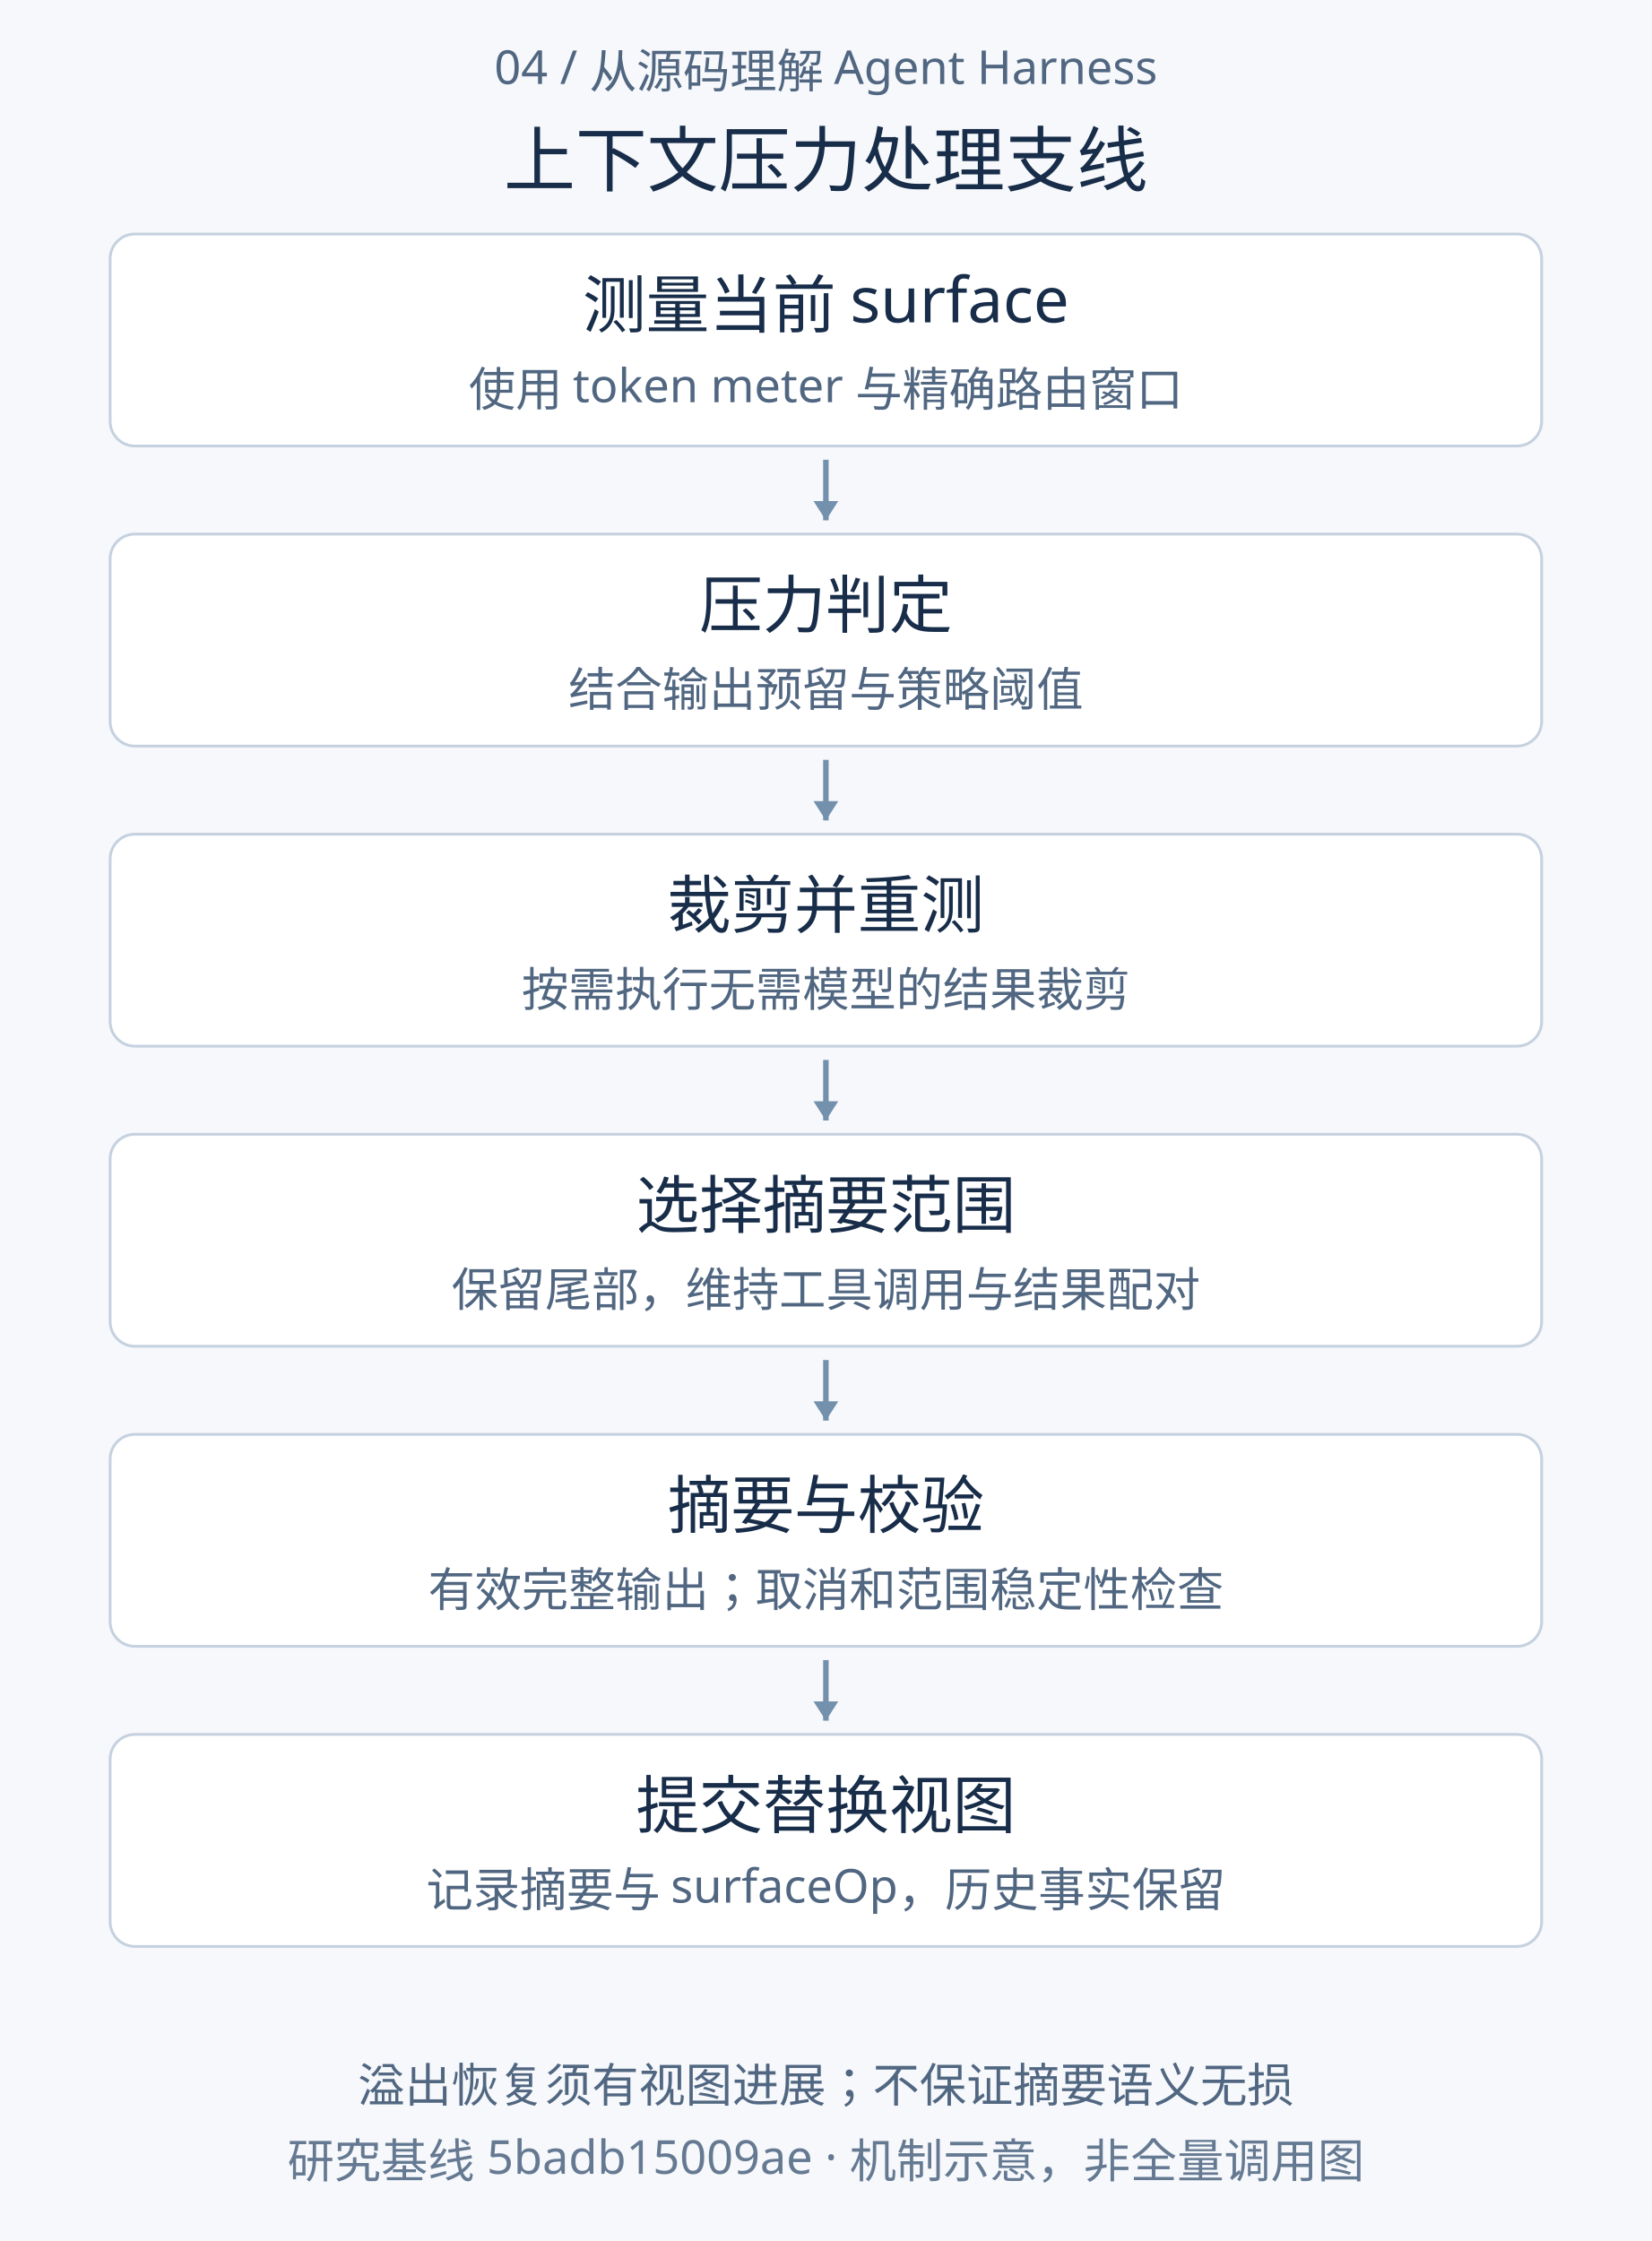
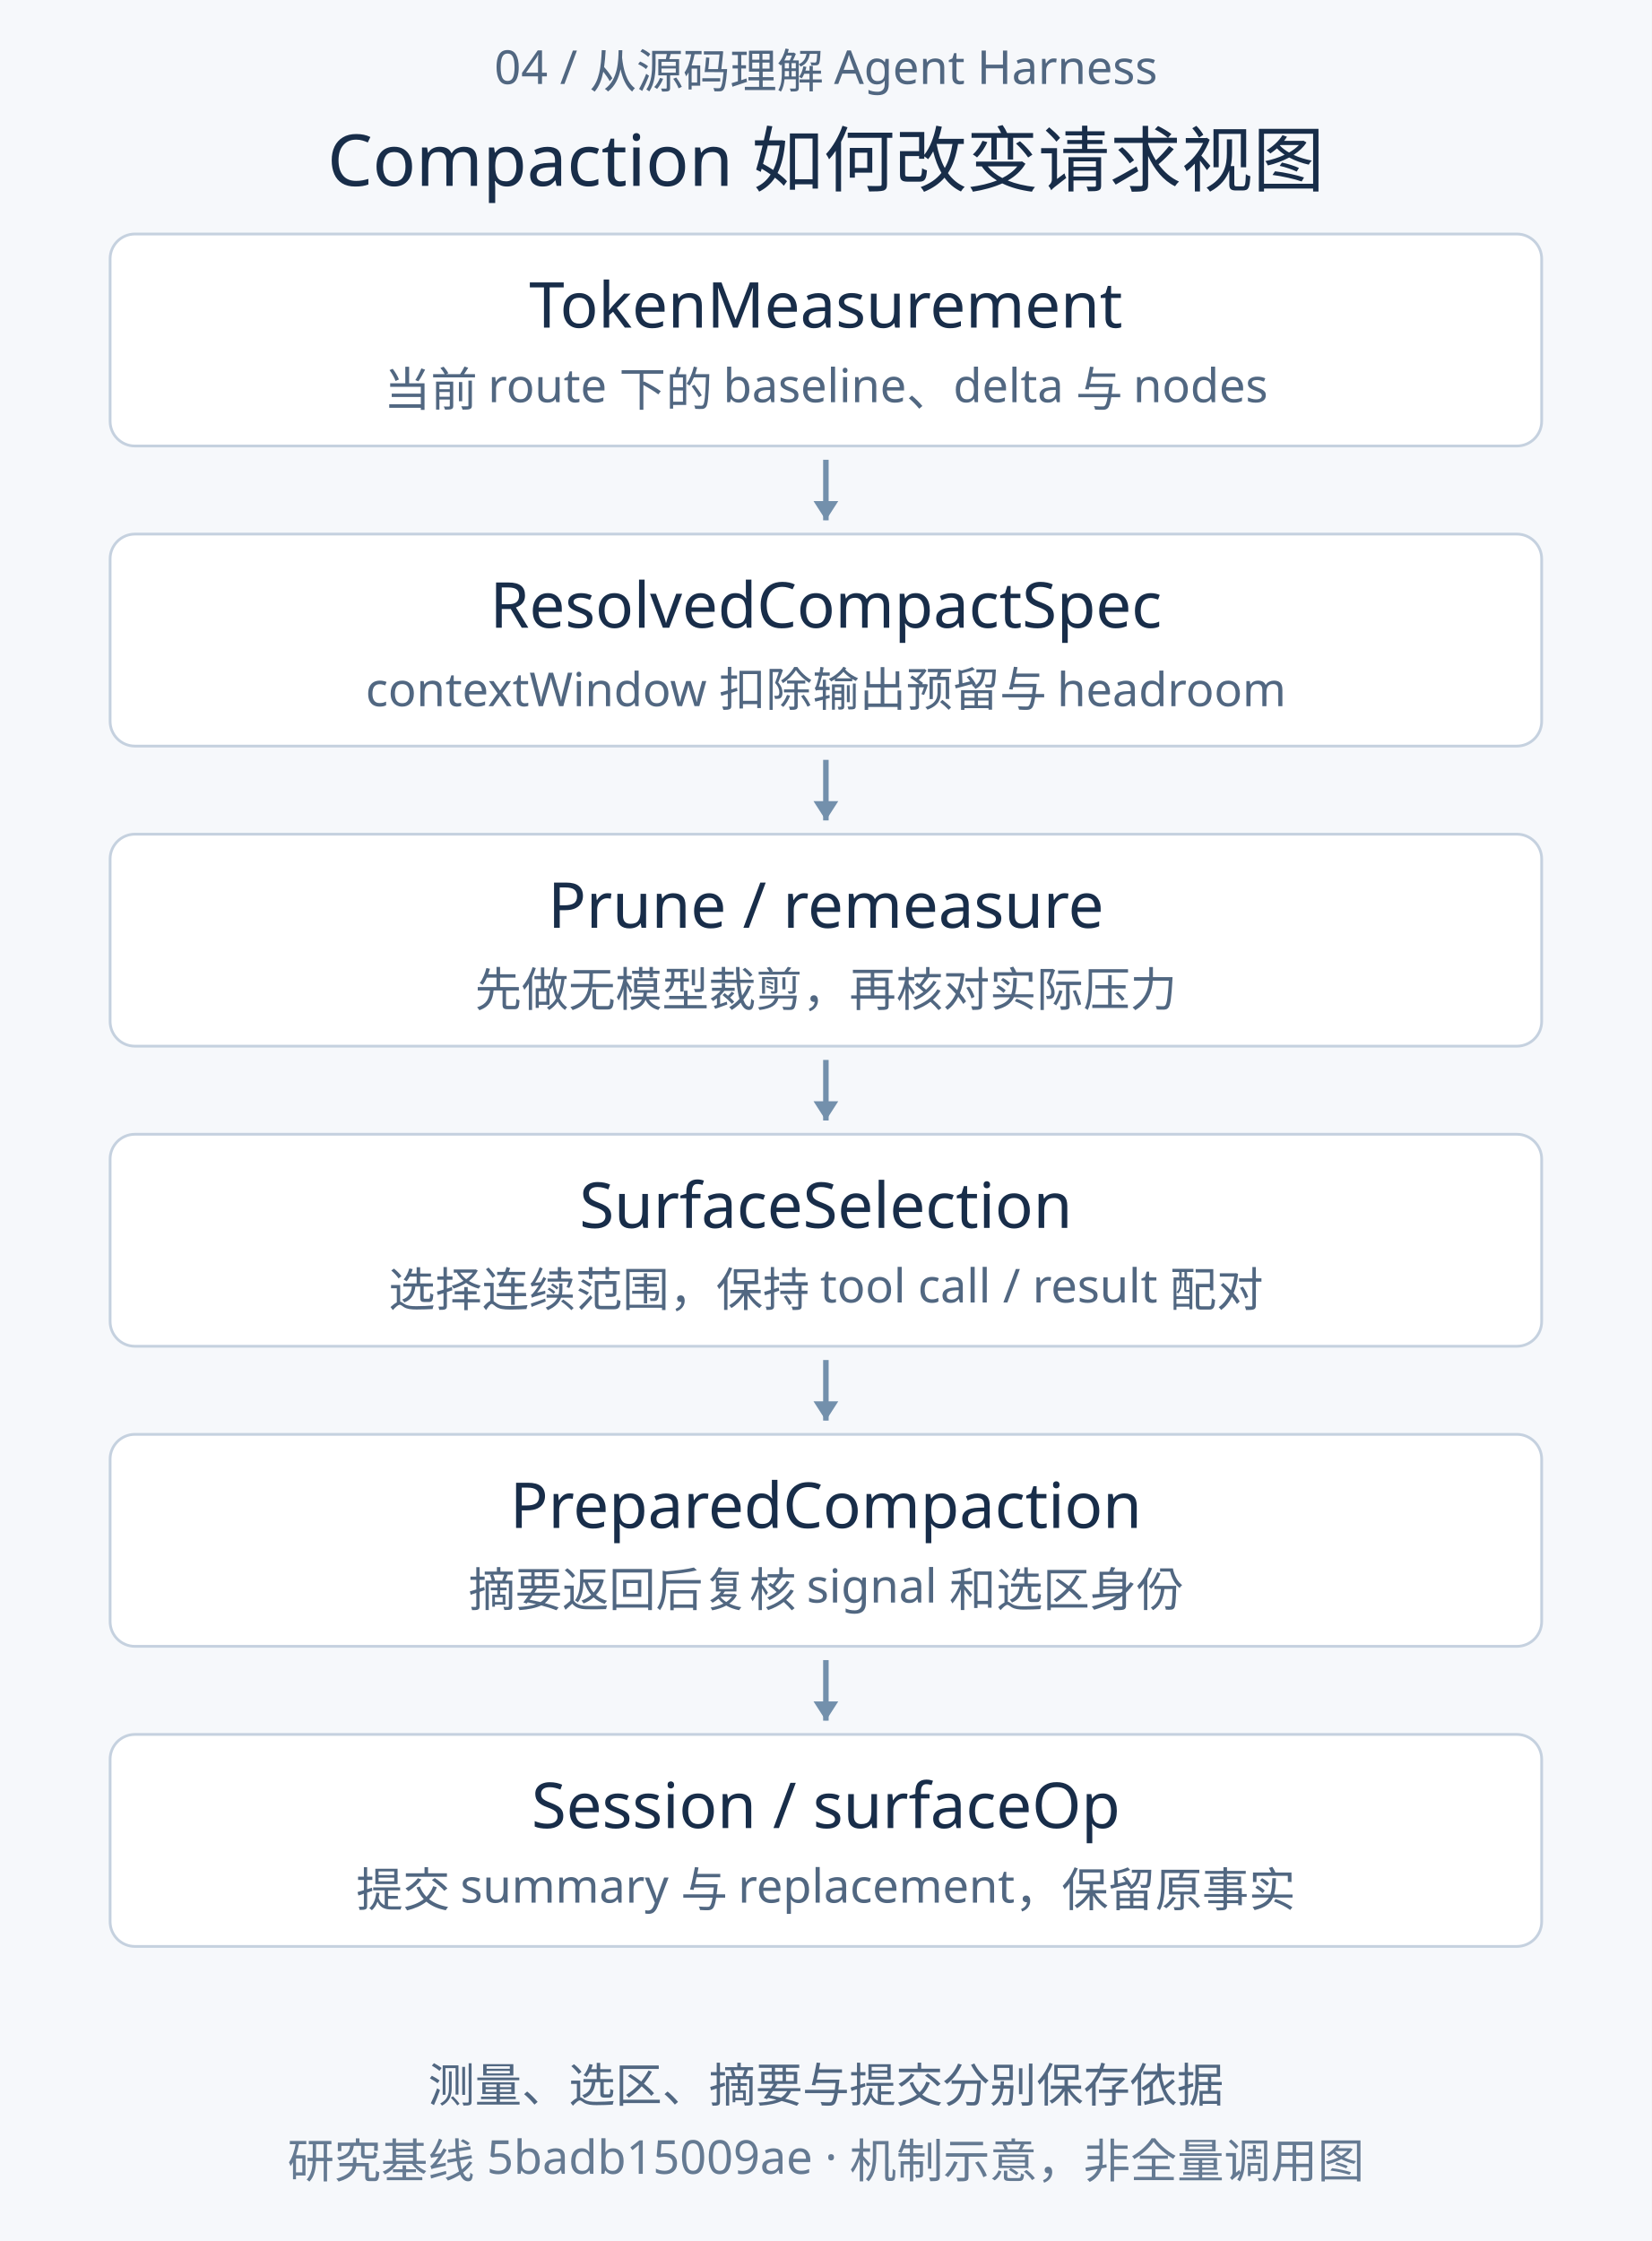
<svg xmlns="http://www.w3.org/2000/svg" width="1200" height="1628" viewBox="0 0 1200 1628">
  <rect width="100%" height="100%" fill="#f6f8fb" />
  <text x="600" y="61" text-anchor="middle" font-family="Heiti SC, PingFang SC, sans-serif" font-size="34" fill="#516781">04 / 从源码理解 Agent Harness</text>
-   <text x="600" y="135" text-anchor="middle" font-family="Heiti SC, PingFang SC, sans-serif" font-size="52" fill="#182d49">上下文压力处理支线</text>
+   <text x="600" y="135" text-anchor="middle" font-family="Heiti SC, PingFang SC, sans-serif" font-size="52" fill="#182d49">Compaction 如何改变请求视图</text>
  <rect x="80" y="170" width="1040" height="154" rx="18" fill="white" stroke="#c5d1df" stroke-width="2" />
-   <text x="600.0" y="238" text-anchor="middle" font-family="Heiti SC, PingFang SC, sans-serif" font-size="46" fill="#182d49">测量当前 surface</text>
-   <text x="600.0" y="295" text-anchor="middle" font-family="Heiti SC, PingFang SC, sans-serif" font-size="34" fill="#516781">使用 token meter 与精确路由窗口</text>
+   <text x="600.0" y="238" text-anchor="middle" font-family="Heiti SC, PingFang SC, sans-serif" font-size="46" fill="#182d49">TokenMeasurement</text>
+   <text x="600.0" y="295" text-anchor="middle" font-family="Heiti SC, PingFang SC, sans-serif" font-size="34" fill="#516781">当前 route 下的 baseline、delta 与 nodes</text>
  <line x1="600" y1="334" x2="600" y2="378" stroke="#7390ac" stroke-width="4" />
  <polygon points="600,378 591,364 609,364" fill="#7390ac" />
  <rect x="80" y="388" width="1040" height="154" rx="18" fill="white" stroke="#c5d1df" stroke-width="2" />
-   <text x="600.0" y="456" text-anchor="middle" font-family="Heiti SC, PingFang SC, sans-serif" font-size="46" fill="#182d49">压力判定</text>
-   <text x="600.0" y="513" text-anchor="middle" font-family="Heiti SC, PingFang SC, sans-serif" font-size="34" fill="#516781">结合输出预留与策略阈值</text>
+   <text x="600.0" y="456" text-anchor="middle" font-family="Heiti SC, PingFang SC, sans-serif" font-size="46" fill="#182d49">ResolvedCompactSpec</text>
+   <text x="600.0" y="513" text-anchor="middle" font-family="Heiti SC, PingFang SC, sans-serif" font-size="34" fill="#516781">contextWindow 扣除输出预留与 headroom</text>
  <line x1="600" y1="552" x2="600" y2="596" stroke="#7390ac" stroke-width="4" />
  <polygon points="600,596 591,582 609,582" fill="#7390ac" />
  <rect x="80" y="606" width="1040" height="154" rx="18" fill="white" stroke="#c5d1df" stroke-width="2" />
-   <text x="600.0" y="674" text-anchor="middle" font-family="Heiti SC, PingFang SC, sans-serif" font-size="46" fill="#182d49">裁剪并重测</text>
-   <text x="600.0" y="731" text-anchor="middle" font-family="Heiti SC, PingFang SC, sans-serif" font-size="34" fill="#516781">按需执行无需模型的结果裁剪</text>
+   <text x="600.0" y="674" text-anchor="middle" font-family="Heiti SC, PingFang SC, sans-serif" font-size="46" fill="#182d49">Prune / remeasure</text>
+   <text x="600.0" y="731" text-anchor="middle" font-family="Heiti SC, PingFang SC, sans-serif" font-size="34" fill="#516781">先做无模型裁剪，再核对实际压力</text>
  <line x1="600" y1="770" x2="600" y2="814" stroke="#7390ac" stroke-width="4" />
  <polygon points="600,814 591,800 609,800" fill="#7390ac" />
  <rect x="80" y="824" width="1040" height="154" rx="18" fill="white" stroke="#c5d1df" stroke-width="2" />
-   <text x="600.0" y="892" text-anchor="middle" font-family="Heiti SC, PingFang SC, sans-serif" font-size="46" fill="#182d49">选择摘要范围</text>
-   <text x="600.0" y="949" text-anchor="middle" font-family="Heiti SC, PingFang SC, sans-serif" font-size="34" fill="#516781">保留尾部，维持工具调用与结果配对</text>
+   <text x="600.0" y="892" text-anchor="middle" font-family="Heiti SC, PingFang SC, sans-serif" font-size="46" fill="#182d49">SurfaceSelection</text>
+   <text x="600.0" y="949" text-anchor="middle" font-family="Heiti SC, PingFang SC, sans-serif" font-size="34" fill="#516781">选择连续范围，保持 tool call / result 配对</text>
  <line x1="600" y1="988" x2="600" y2="1032" stroke="#7390ac" stroke-width="4" />
  <polygon points="600,1032 591,1018 609,1018" fill="#7390ac" />
  <rect x="80" y="1042" width="1040" height="154" rx="18" fill="white" stroke="#c5d1df" stroke-width="2" />
-   <text x="600.0" y="1110" text-anchor="middle" font-family="Heiti SC, PingFang SC, sans-serif" font-size="46" fill="#182d49">摘要与校验</text>
-   <text x="600.0" y="1167" text-anchor="middle" font-family="Heiti SC, PingFang SC, sans-serif" font-size="34" fill="#516781">有效完整输出；取消和范围稳定性检查</text>
+   <text x="600.0" y="1110" text-anchor="middle" font-family="Heiti SC, PingFang SC, sans-serif" font-size="46" fill="#182d49">PreparedCompaction</text>
+   <text x="600.0" y="1167" text-anchor="middle" font-family="Heiti SC, PingFang SC, sans-serif" font-size="34" fill="#516781">摘要返回后复核 signal 和选区身份</text>
  <line x1="600" y1="1206" x2="600" y2="1250" stroke="#7390ac" stroke-width="4" />
  <polygon points="600,1250 591,1236 609,1236" fill="#7390ac" />
  <rect x="80" y="1260" width="1040" height="154" rx="18" fill="white" stroke="#c5d1df" stroke-width="2" />
-   <text x="600.0" y="1328" text-anchor="middle" font-family="Heiti SC, PingFang SC, sans-serif" font-size="46" fill="#182d49">提交替换视图</text>
-   <text x="600.0" y="1385" text-anchor="middle" font-family="Heiti SC, PingFang SC, sans-serif" font-size="34" fill="#516781">记录摘要与 surfaceOp，历史事实保留</text>
-   <text x="600" y="1527" text-anchor="middle" font-family="Heiti SC, PingFang SC, sans-serif" font-size="34" fill="#516781">溢出恢复须有视图进展；不保证摘要语义无损</text>
+   <text x="600.0" y="1328" text-anchor="middle" font-family="Heiti SC, PingFang SC, sans-serif" font-size="46" fill="#182d49">Session / surfaceOp</text>
+   <text x="600.0" y="1385" text-anchor="middle" font-family="Heiti SC, PingFang SC, sans-serif" font-size="34" fill="#516781">提交 summary 与 replacement，保留原事实</text>
+   <text x="600" y="1527" text-anchor="middle" font-family="Heiti SC, PingFang SC, sans-serif" font-size="34" fill="#516781">测量、选区、摘要与提交分别保存依据</text>
  <text x="600" y="1582" text-anchor="middle" font-family="Heiti SC, PingFang SC, sans-serif" font-size="34" fill="#657a92">研究基线 5badb15009ae · 机制示意，非全量调用图</text>
</svg>
